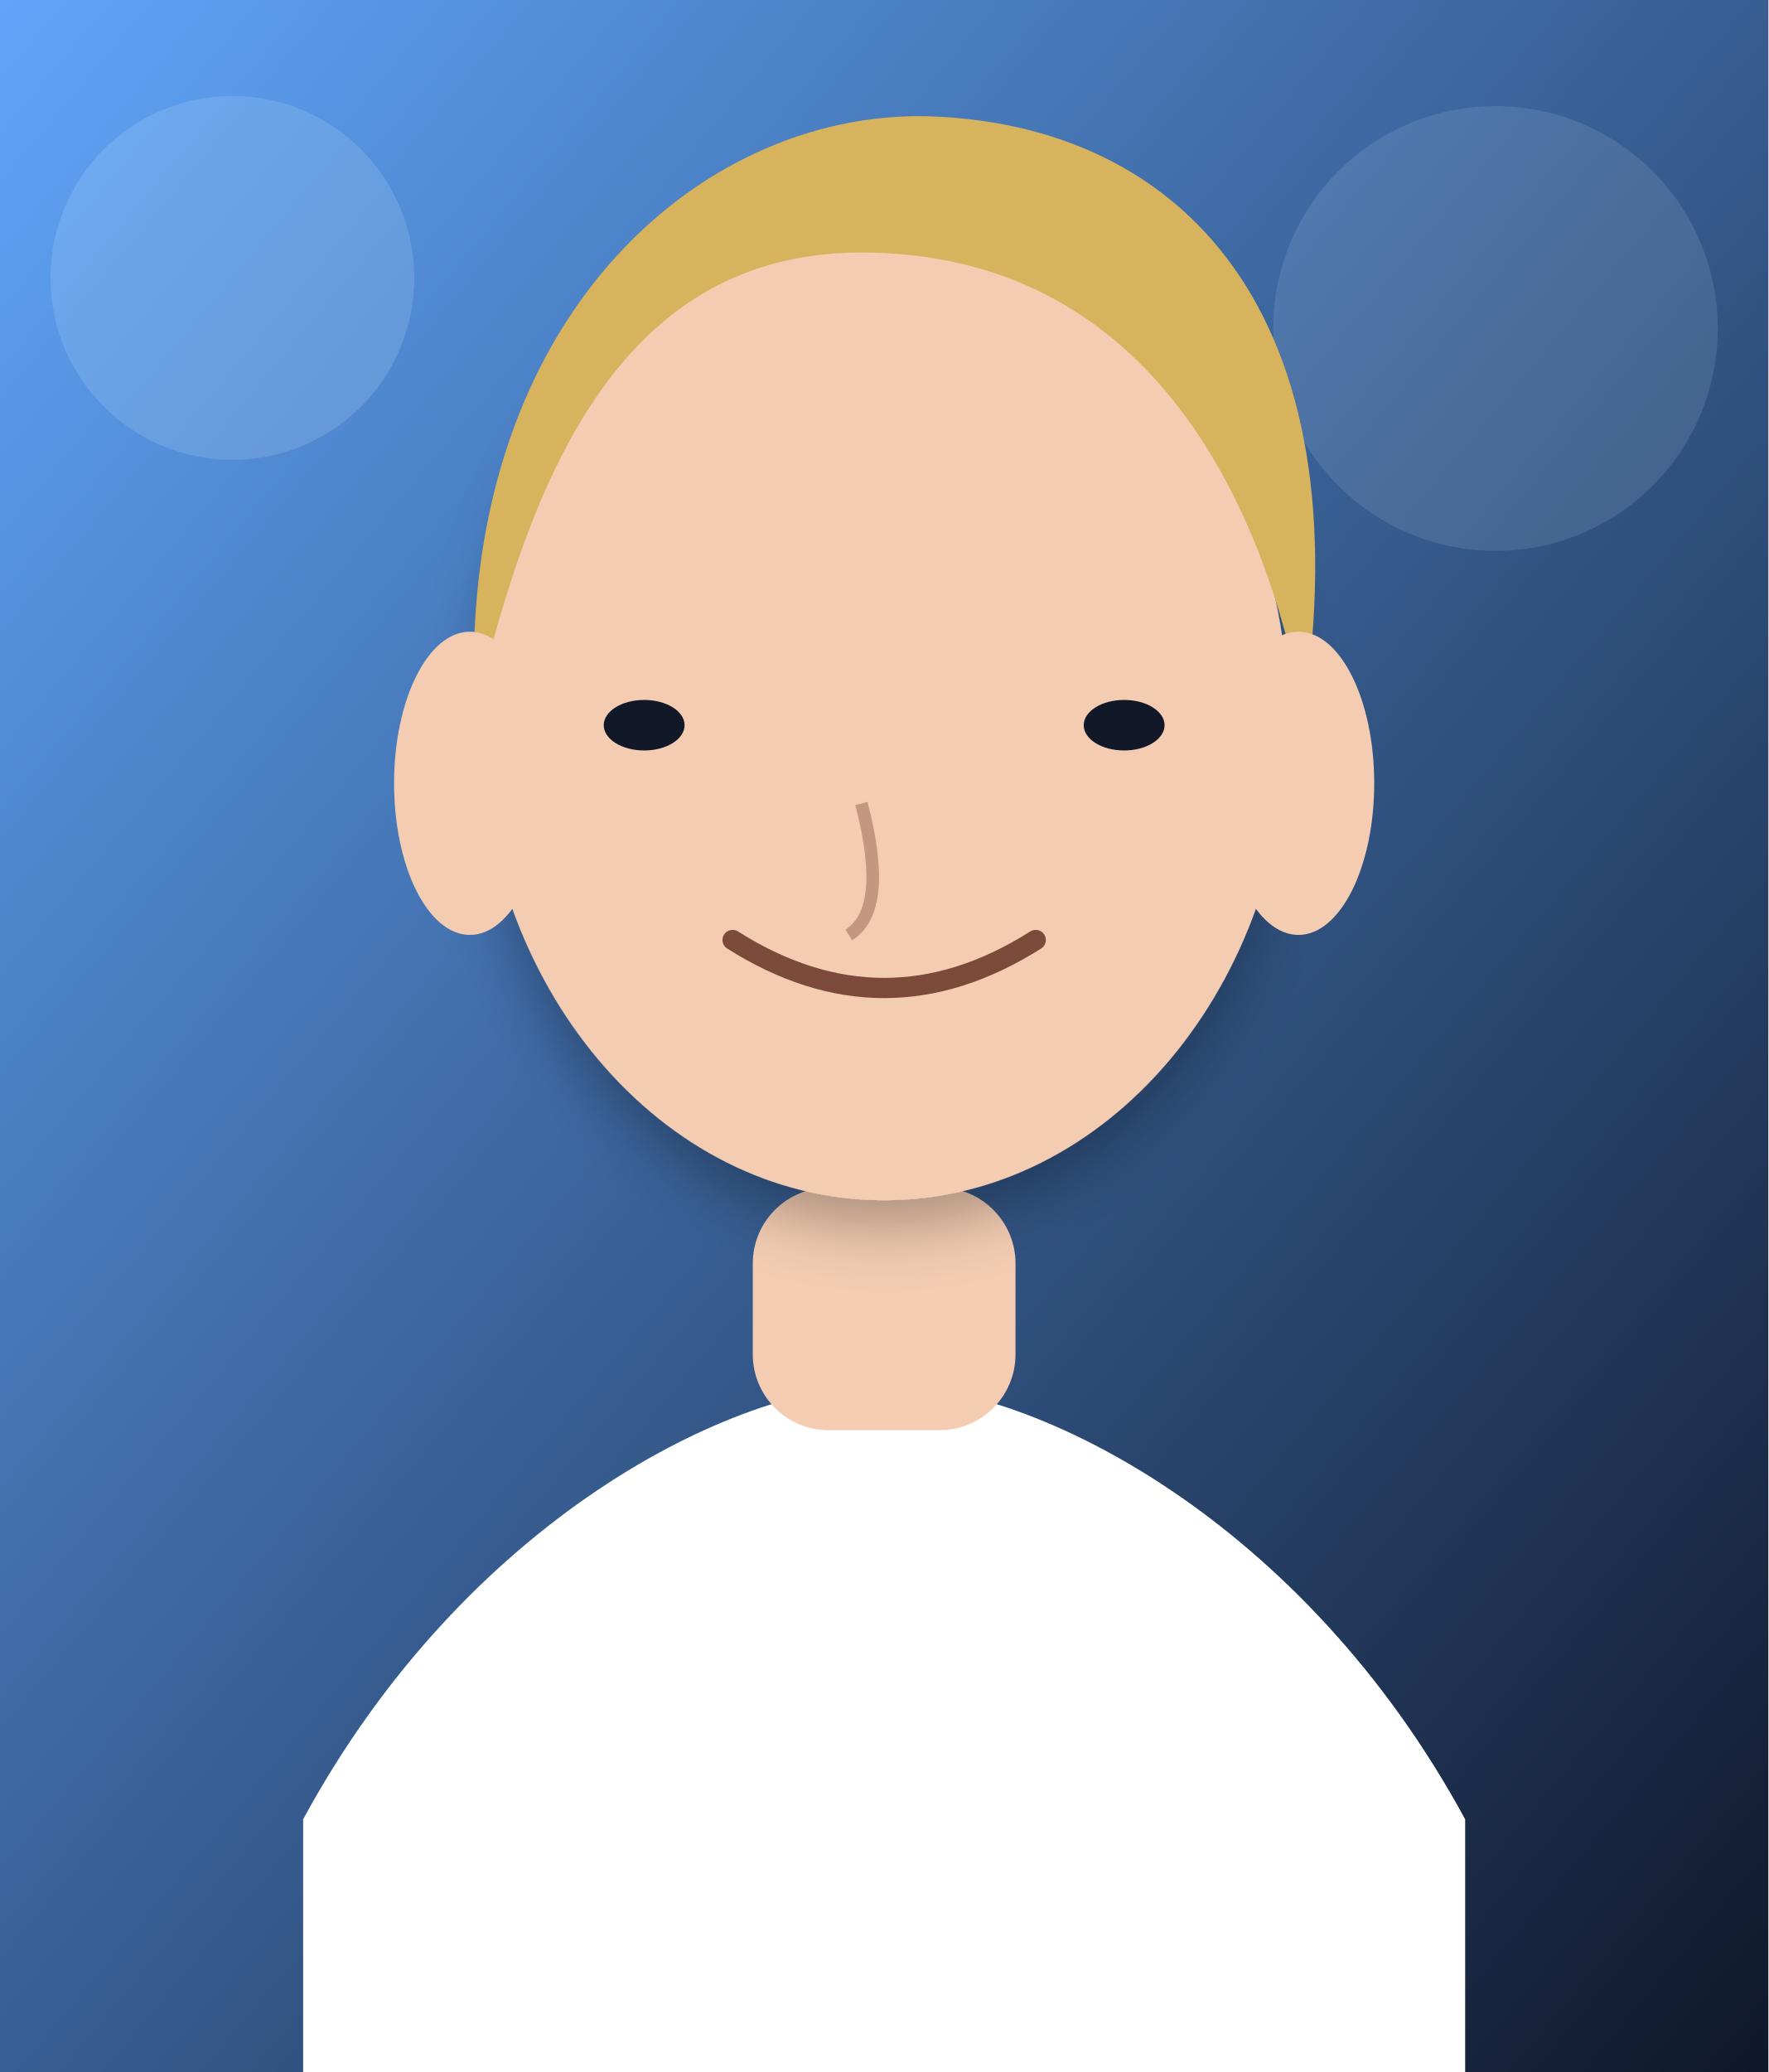
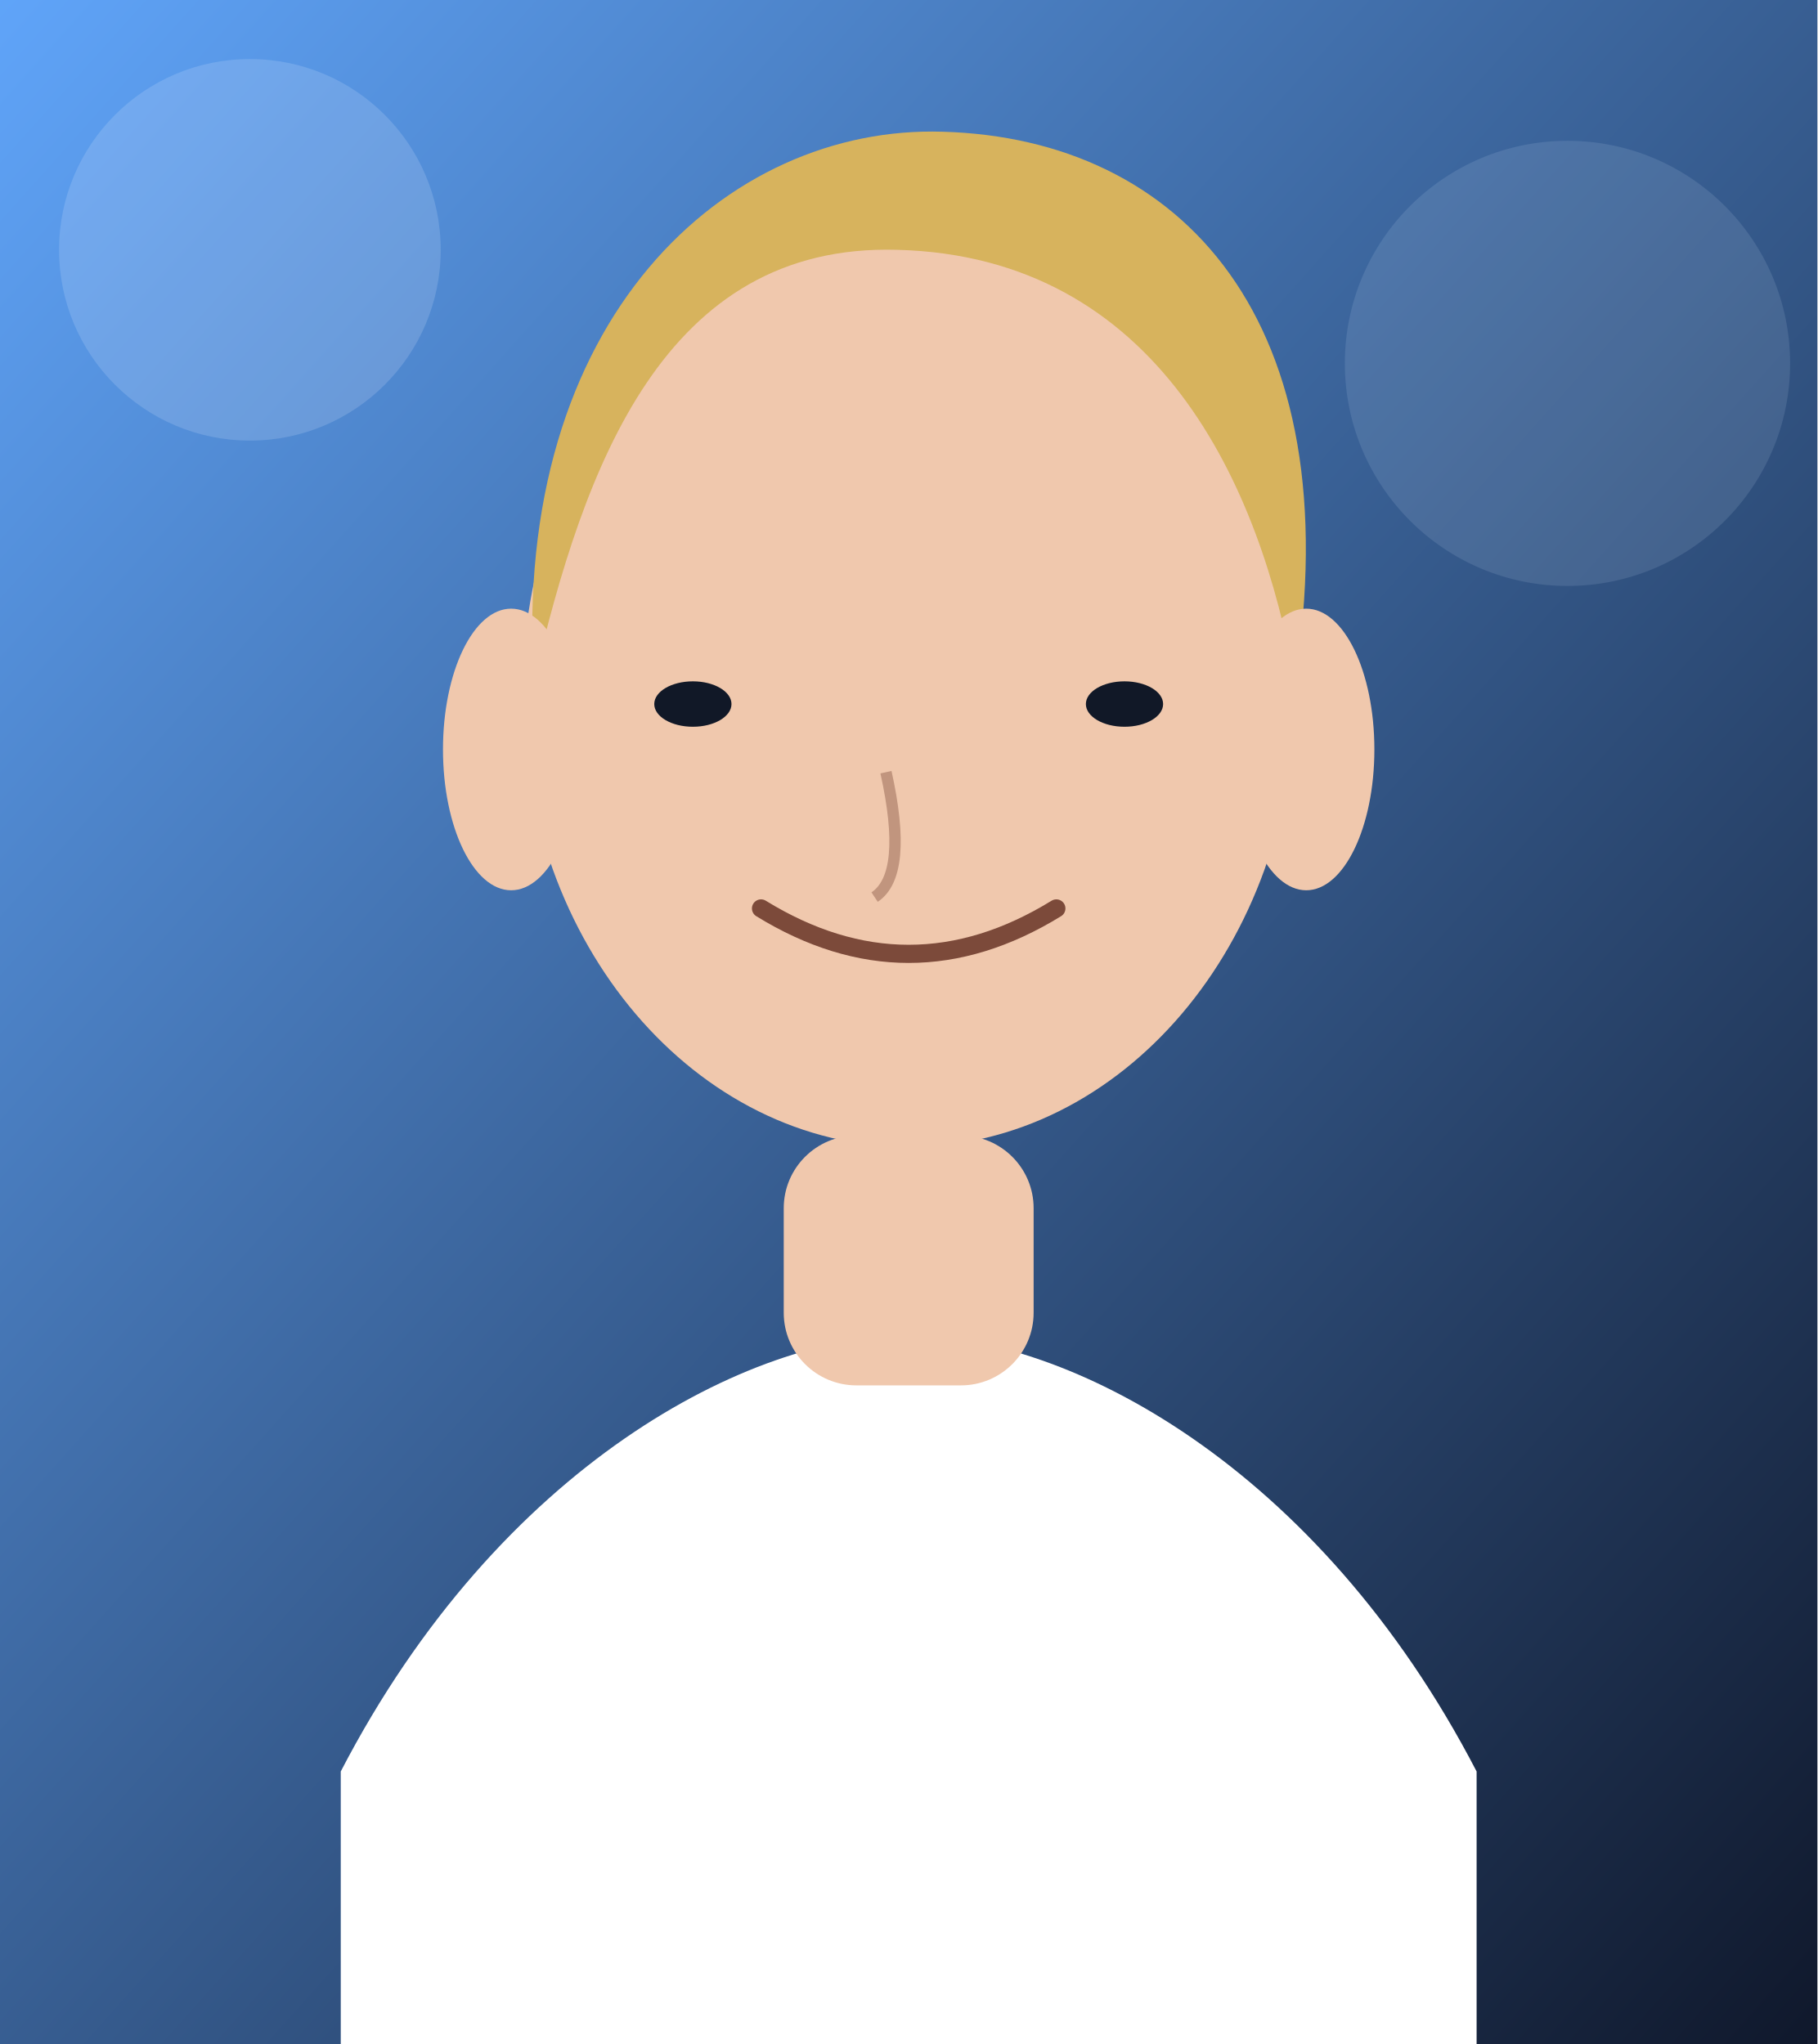
- <svg xmlns="http://www.w3.org/2000/svg" width="700" height="820" viewBox="0 0 700 820">
+ <svg xmlns="http://www.w3.org/2000/svg" width="800" height="900" viewBox="0 0 800 900">
  <defs>
-     <linearGradient id="g" x1="0" y1="0" x2="1" y2="1">
+     <linearGradient id="bg" x1="0" y1="0" x2="1" y2="1">
      <stop offset="0%" stop-color="#60a5fa" />
      <stop offset="100%" stop-color="#0f172a" />
    </linearGradient>
-     <filter id="sh" x="-20%" y="-20%" width="140%" height="140%">
-       <feDropShadow dx="0" dy="10" stdDeviation="12" flood-opacity="0.30" />
-     </filter>
  </defs>
-   <rect width="700" height="820" fill="url(#g)" />
-   <circle cx="92" cy="110" r="72" fill="#dbeafe" opacity="0.16" />
-   <circle cx="592" cy="130" r="88" fill="#dbeafe" opacity="0.12" />
-   <path d="M120 720 C184 602 290 548 350 548 C410 548 516 602 580 720 L580 820 L120 820 Z" fill="#ffffff" />
-   <rect x="298" y="470" width="104" height="96" rx="30" fill="#f3ccb2" />
-   <ellipse cx="350" cy="285" rx="160" ry="190" fill="#f3ccb2" filter="url(#sh)" />
-   <path d="M188 282 C180 128 276 44 367 46 C468 49 540 124 516 282 C501 201 457 103 346 100 C248 97 211 184 188 282 Z" fill="#d7b35d" />
-   <ellipse cx="255" cy="287" rx="16" ry="10" fill="#111827" />
-   <ellipse cx="445" cy="287" rx="16" ry="10" fill="#111827" />
-   <path d="M290 372 Q350 410 410 372" fill="none" stroke="#7c4a3a" stroke-width="8" stroke-linecap="round" />
-   <path d="M341 318 Q352 360 336 370" fill="none" stroke="#9a6b57" stroke-width="5" opacity="0.55" />
-   <ellipse cx="186" cy="310" rx="30" ry="60" fill="#f3ccb2" />
-   <ellipse cx="514" cy="310" rx="30" ry="60" fill="#f3ccb2" />
-   <text x="350" y="774" font-size="42" font-family="Arial, Helvetica, sans-serif" text-anchor="middle" fill="#ffffff" font-weight="700">Taylor Swift</text>
+   <rect width="800" height="900" fill="url(#bg)" />
+   <circle cx="110" cy="110" r="84" fill="#dbeafe" opacity="0.18" />
+   <circle cx="690" cy="160" r="98" fill="#dbeafe" opacity="0.12" />
+   <path d="M150 780 C220 645 330 588 400 588 C470 588 580 645 650 780 L650 900 L150 900 Z" fill="#ffffff" />
+   <rect x="345" y="500" width="110" height="110" rx="32" fill="#f0c8ad" />
+   <ellipse cx="400" cy="305" rx="170" ry="200" fill="#f0c8ad" />
+   <path d="M235 300 C225 140 320 55 415 58 C520 61 595 141 570 300 C555 214 510 113 395 110 C292 107 257 206 235 300 Z" fill="#d7b35d" />
+   <ellipse cx="305" cy="310" rx="17" ry="10" fill="#111827" />
+   <ellipse cx="495" cy="310" rx="17" ry="10" fill="#111827" />
+   <path d="M335 400 Q400 440 465 400" fill="none" stroke="#7c4a3a" stroke-width="8" stroke-linecap="round" />
+   <path d="M390 340 Q400 385 385 395" fill="none" stroke="#9a6b57" stroke-width="5" opacity="0.55" />
+   <ellipse cx="225" cy="330" rx="30" ry="62" fill="#f0c8ad" />
+   <ellipse cx="575" cy="330" rx="30" ry="62" fill="#f0c8ad" />
+   <text x="400" y="850" font-size="48" font-family="Arial, Helvetica, sans-serif" text-anchor="middle" fill="#ffffff" font-weight="700">Taylor Swift</text>
</svg>
